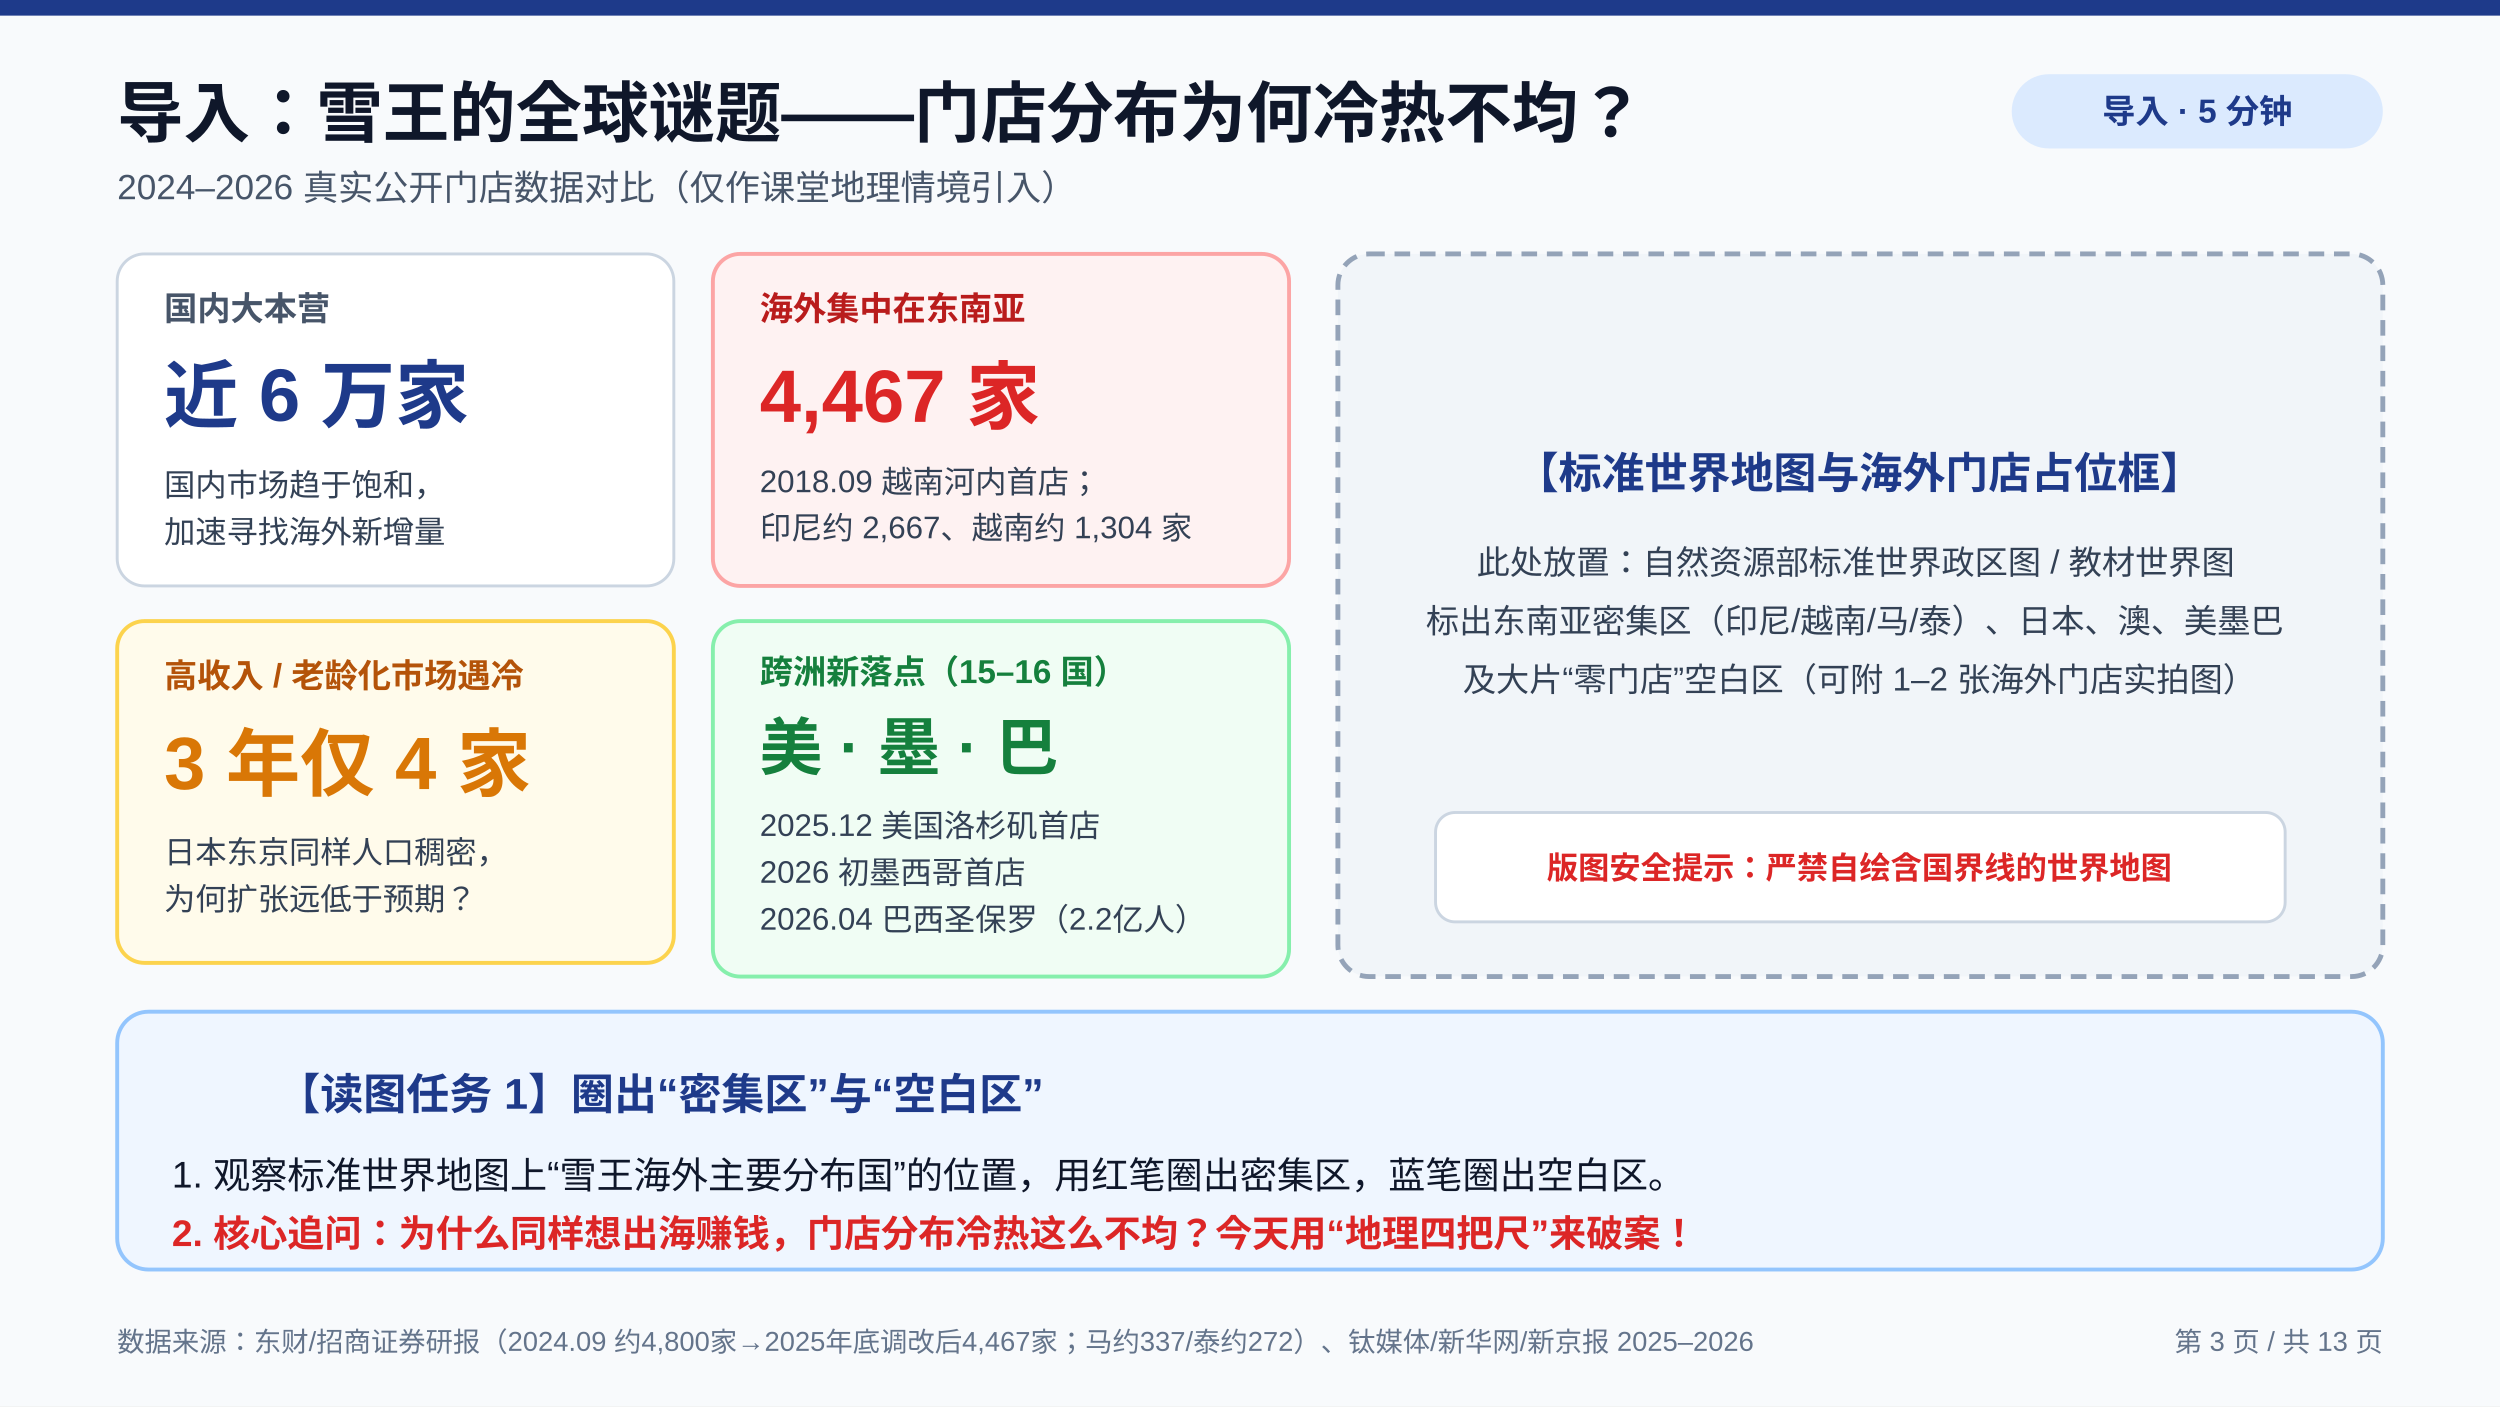
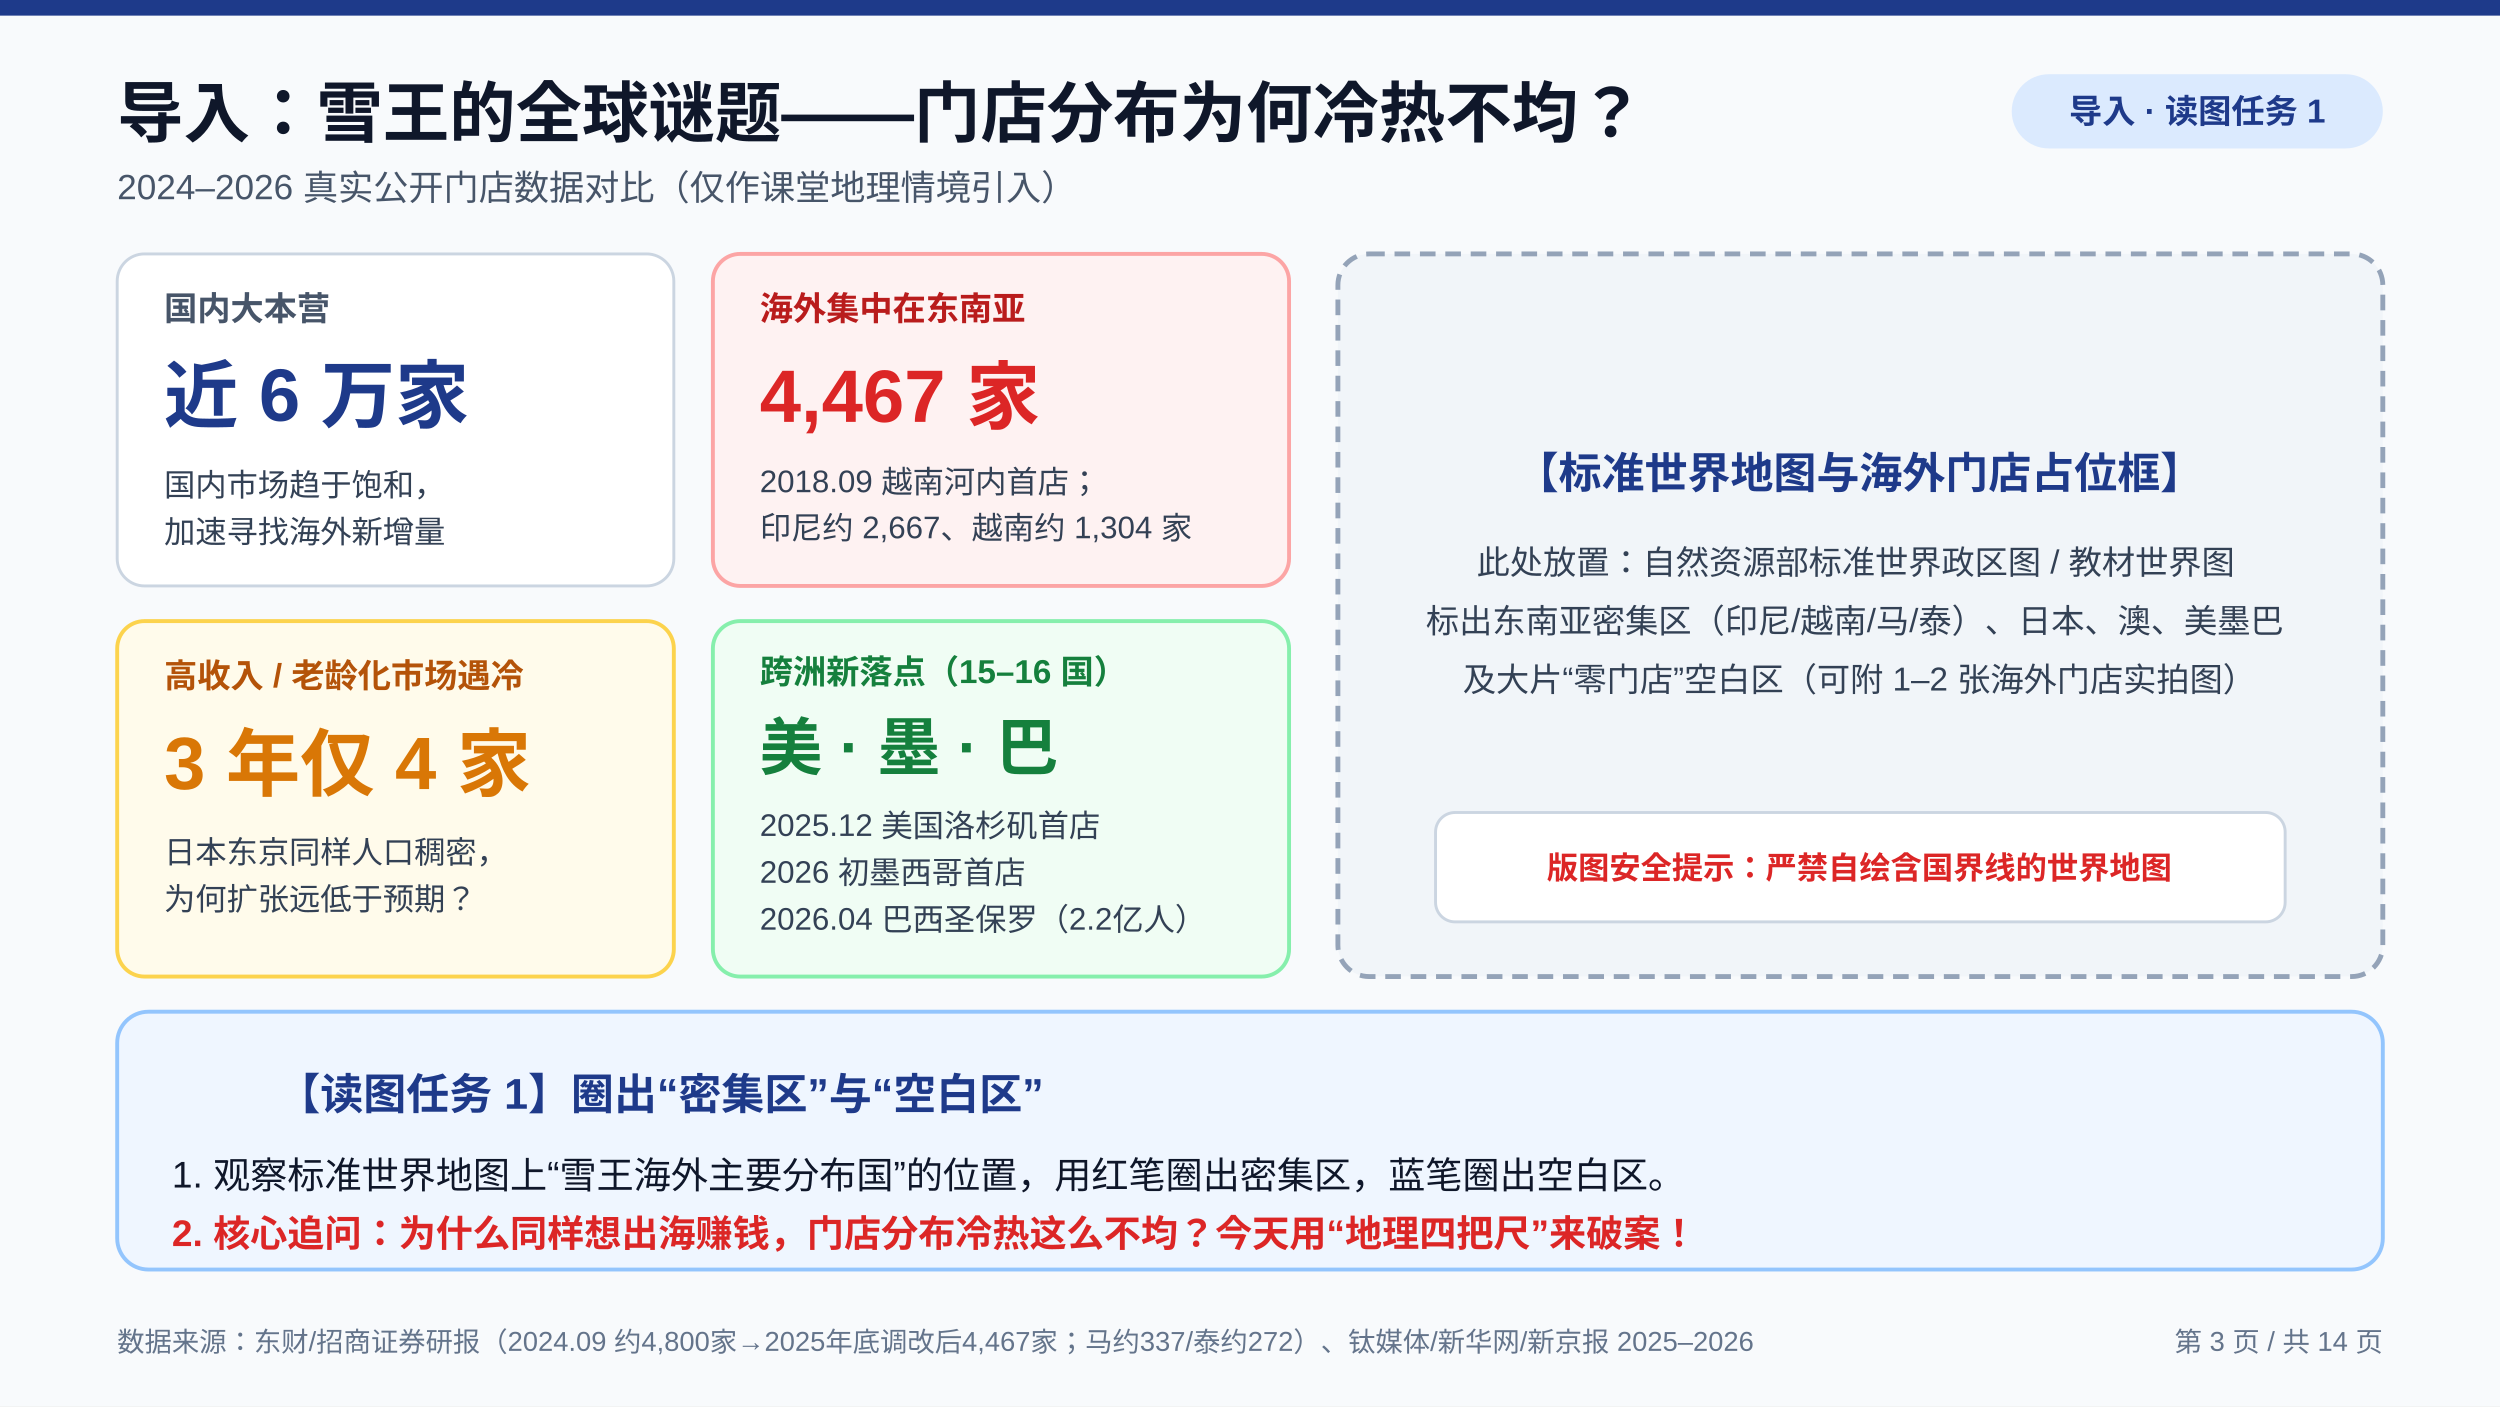
<svg xmlns="http://www.w3.org/2000/svg" viewBox="0 0 1280 720" lang="zh-CN" font-family="Microsoft YaHei, Arial" data-pptx-page-role="content">
  <rect id="bg" data-pptx-role="background" x="0" y="0" width="1280" height="720" fill="#F8FAFC" />
  <rect id="deco-top-bar" data-pptx-role="decoration" x="0" y="0" width="1280" height="8" fill="#1E3A8A" />
  <g id="page-header" data-pptx-bounds="60 30 1160 80">
    <text x="60" y="70" font-size="34" font-weight="bold" fill="#0F172A">导入：雪王的全球谜题——门店分布为何冷热不均？</text>
    <rect x="1030" y="38" width="190" height="38" rx="19" fill="#DBEAFE" />
-     <text x="1125" y="63" font-size="17" font-weight="bold" fill="#1E3A8A" text-anchor="middle">导入 · 5 分钟</text>
+     <text x="1125" y="63" font-size="17" font-weight="bold" fill="#1E3A8A" text-anchor="middle">导入 · 读图任务 1</text>
    <text x="60" y="102" font-size="18" fill="#475569">2024–2026 真实公开门店数据对比（仅作课堂地理情境引入）</text>
  </g>
  <g id="kpi-domestic" data-pptx-bounds="60 130 285 170">
    <rect x="60" y="130" width="285" height="170" rx="14" fill="#FFFFFF" stroke="#CBD5E1" stroke-width="1.5" />
    <text x="84" y="164" font-size="17" font-weight="bold" fill="#475569">国内大本营</text>
    <text x="84" y="216" font-size="38" font-weight="bold" fill="#1E3A8A">近 6 万家</text>
    <text x="84" y="254" font-size="16" fill="#334155">国内市场趋于饱和，
      <tspan x="84" dy="24">加速寻找海外新增量</tspan>
    </text>
  </g>
  <g id="kpi-sea" data-pptx-bounds="365 130 295 170">
    <rect x="365" y="130" width="295" height="170" rx="14" fill="#FEF2F2" stroke="#FCA5A5" stroke-width="2" />
    <text x="389" y="164" font-size="17" font-weight="bold" fill="#B91C1C">海外集中在东南亚</text>
    <text x="389" y="216" font-size="38" font-weight="bold" fill="#DC2626">4,467 家</text>
    <text x="389" y="252" font-size="16" fill="#334155">2018.09 越南河内首店；
      <tspan x="389" dy="24">印尼约 2,667、越南约 1,304 家</tspan>
    </text>
  </g>
-   <g id="kpi-japan" data-pptx-bounds="60 318 285 175">
-     <rect x="60" y="318" width="285" height="175" rx="14" fill="#FFFBEB" stroke="#FCD34D" stroke-width="2" />
+   <g id="kpi-japan" data-pptx-bounds="60 318 285 182">
+     <rect x="60" y="318" width="285" height="182" rx="14" fill="#FFFBEB" stroke="#FCD34D" stroke-width="2" />
    <text x="84" y="352" font-size="17" font-weight="bold" fill="#B45309">高收入 / 老龄化市场遇冷</text>
    <text x="84" y="404" font-size="38" font-weight="bold" fill="#D97706">3 年仅 4 家</text>
    <text x="84" y="442" font-size="16" fill="#334155">日本东京同样人口稠密，
      <tspan x="84" dy="24">为何扩张远低于预期？</tspan>
    </text>
  </g>
  <g id="kpi-americas" data-pptx-bounds="365 318 295 182">
    <rect x="365" y="318" width="295" height="182" rx="14" fill="#F0FDF4" stroke="#86EFAC" stroke-width="2" />
    <text x="389" y="350" font-size="17" font-weight="bold" fill="#15803D">跨洲新落点（15–16 国）</text>
    <text x="389" y="394" font-size="32" font-weight="bold" fill="#15803D">美 · 墨 · 巴</text>
    <text x="389" y="428" font-size="16" fill="#334155">2025.12 美国洛杉矶首店
      <tspan x="389" dy="24">2026 初墨西哥首店</tspan>
      <tspan x="389" dy="24">2026.04 巴西圣保罗（2.2亿人）</tspan>
    </text>
  </g>
  <g id="map-placeholder-world" data-pptx-bounds="685 130 535 370">
    <rect x="685" y="130" width="535" height="370" rx="16" fill="#F1F5F9" stroke="#94A3B8" stroke-width="2.5" stroke-dasharray="8,5" />
    <use data-icon="tabler-filled/globe" x="924" y="160" width="56" height="56" fill="#1E3A8A" />
    <text x="952" y="250" font-size="22" font-weight="bold" fill="#1E3A8A" text-anchor="middle">【标准世界地图与海外门店占位框】</text>
    <text x="952" y="294" font-size="17" fill="#334155" text-anchor="middle">此处放置：自然资源部标准世界政区图 / 教材世界图
      <tspan x="952" dy="30">标出东南亚密集区（印尼/越南/马/泰）、日本、澳、美墨巴</tspan>
      <tspan x="952" dy="30">及大片“零门店”空白区（可附 1–2 张海外门店实拍图）</tspan>
    </text>
    <rect x="735" y="416" width="435" height="56" rx="10" fill="#FFFFFF" stroke="#CBD5E1" stroke-width="1.5" />
    <text x="952" y="450" font-size="16" font-weight="bold" fill="#DC2626" text-anchor="middle">版图安全提示：严禁自绘含国界线的世界地图</text>
  </g>
  <g id="reading-task-1" data-pptx-bounds="60 518 1160 132">
    <rect x="60" y="518" width="1160" height="132" rx="16" fill="#EFF6FF" stroke="#93C5FD" stroke-width="2" />
    <use data-icon="tabler-filled/compass" x="88" y="540" width="40" height="40" fill="#1E3A8A" />
    <text x="142" y="568" font-size="22" font-weight="bold" fill="#1E3A8A">【读图任务 1】圈出“密集区”与“空白区”</text>
    <text x="88" y="608" font-size="19" fill="#0F172A">1. 观察标准世界地图上“雪王海外主要分布国”的位置，用红笔圈出密集区，蓝笔圈出空白区。
      <tspan x="88" dy="30" font-weight="bold" fill="#DC2626">2. 核心追问：为什么同样想出海赚钱，门店分布冷热这么不均？今天用“地理四把尺”来破案！</tspan>
    </text>
  </g>
  <g id="page-footer" data-pptx-bounds="60 672 1160 28" font-size="14" fill="#64748B">
    <text x="60" y="692">数据来源：东财/招商证券研报（2024.09 约4,800家→2025年底调改后4,467家；马约337/泰约272）、钛媒体/新华网/新京报 2025–2026</text>
-     <text x="1220" y="692" text-anchor="end">第 3 页 / 共 13 页</text>
+     <text x="1220" y="692" text-anchor="end">第 3 页 / 共 14 页</text>
  </g>
</svg>
